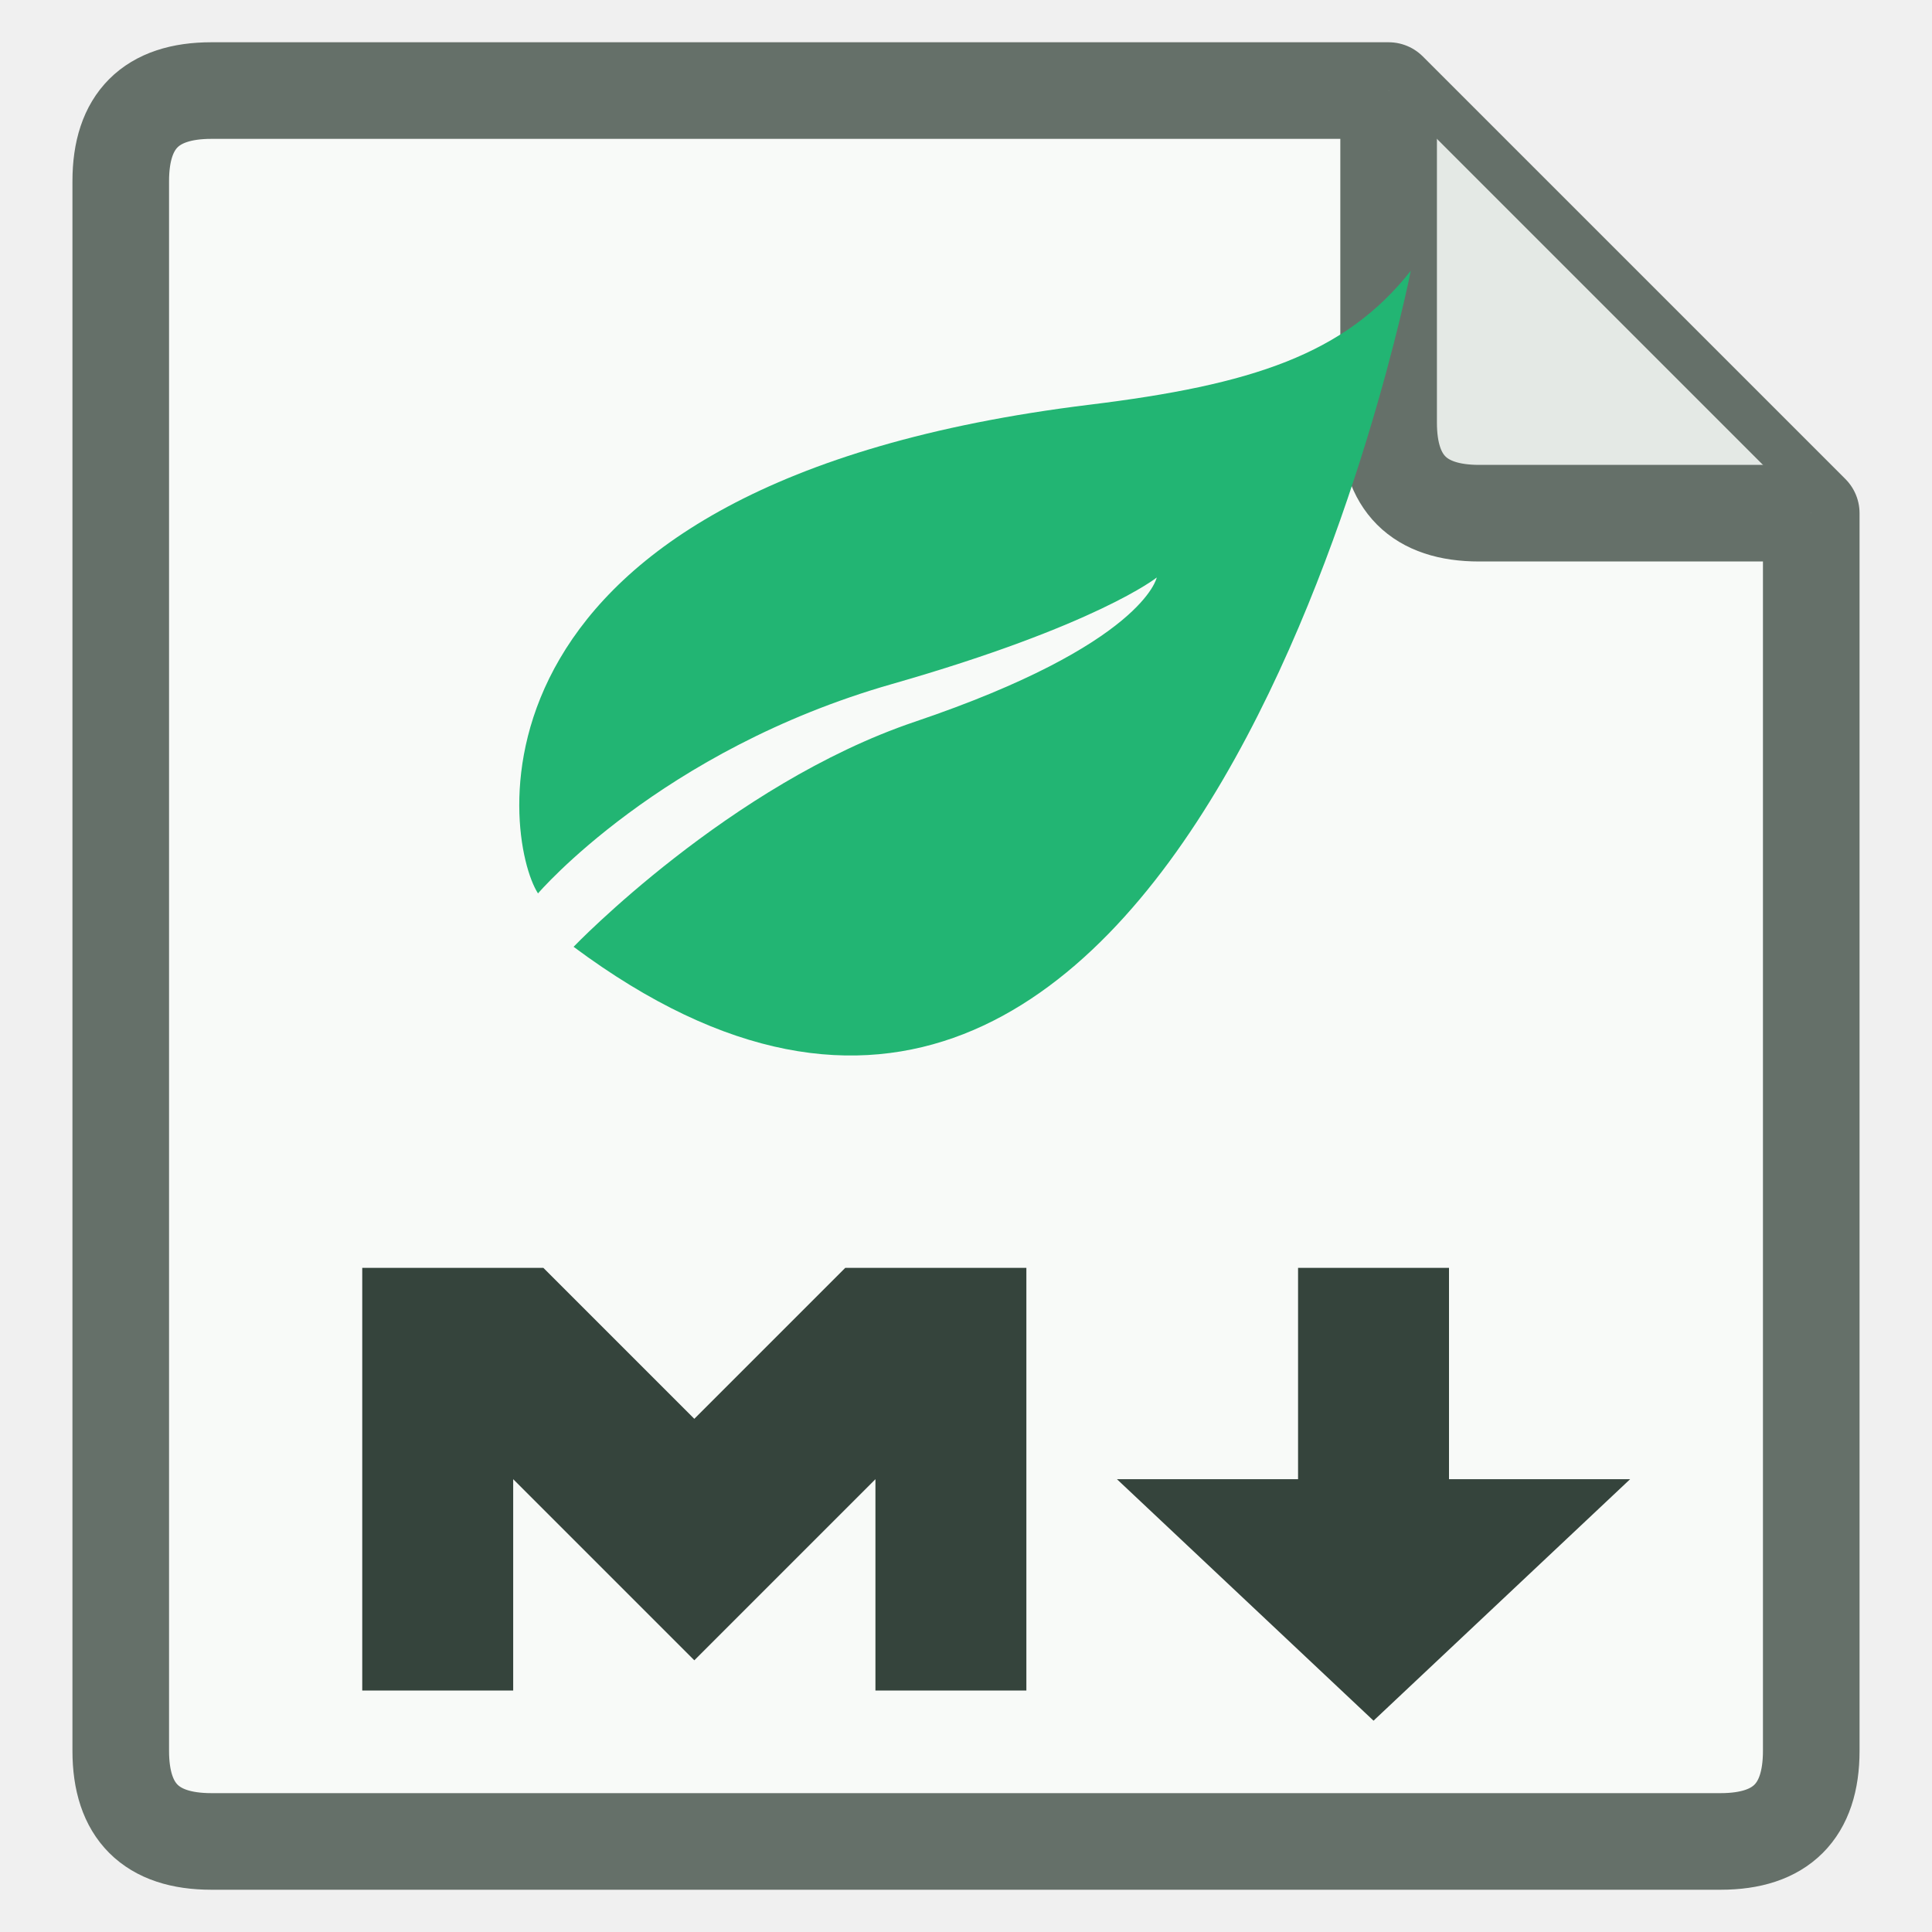
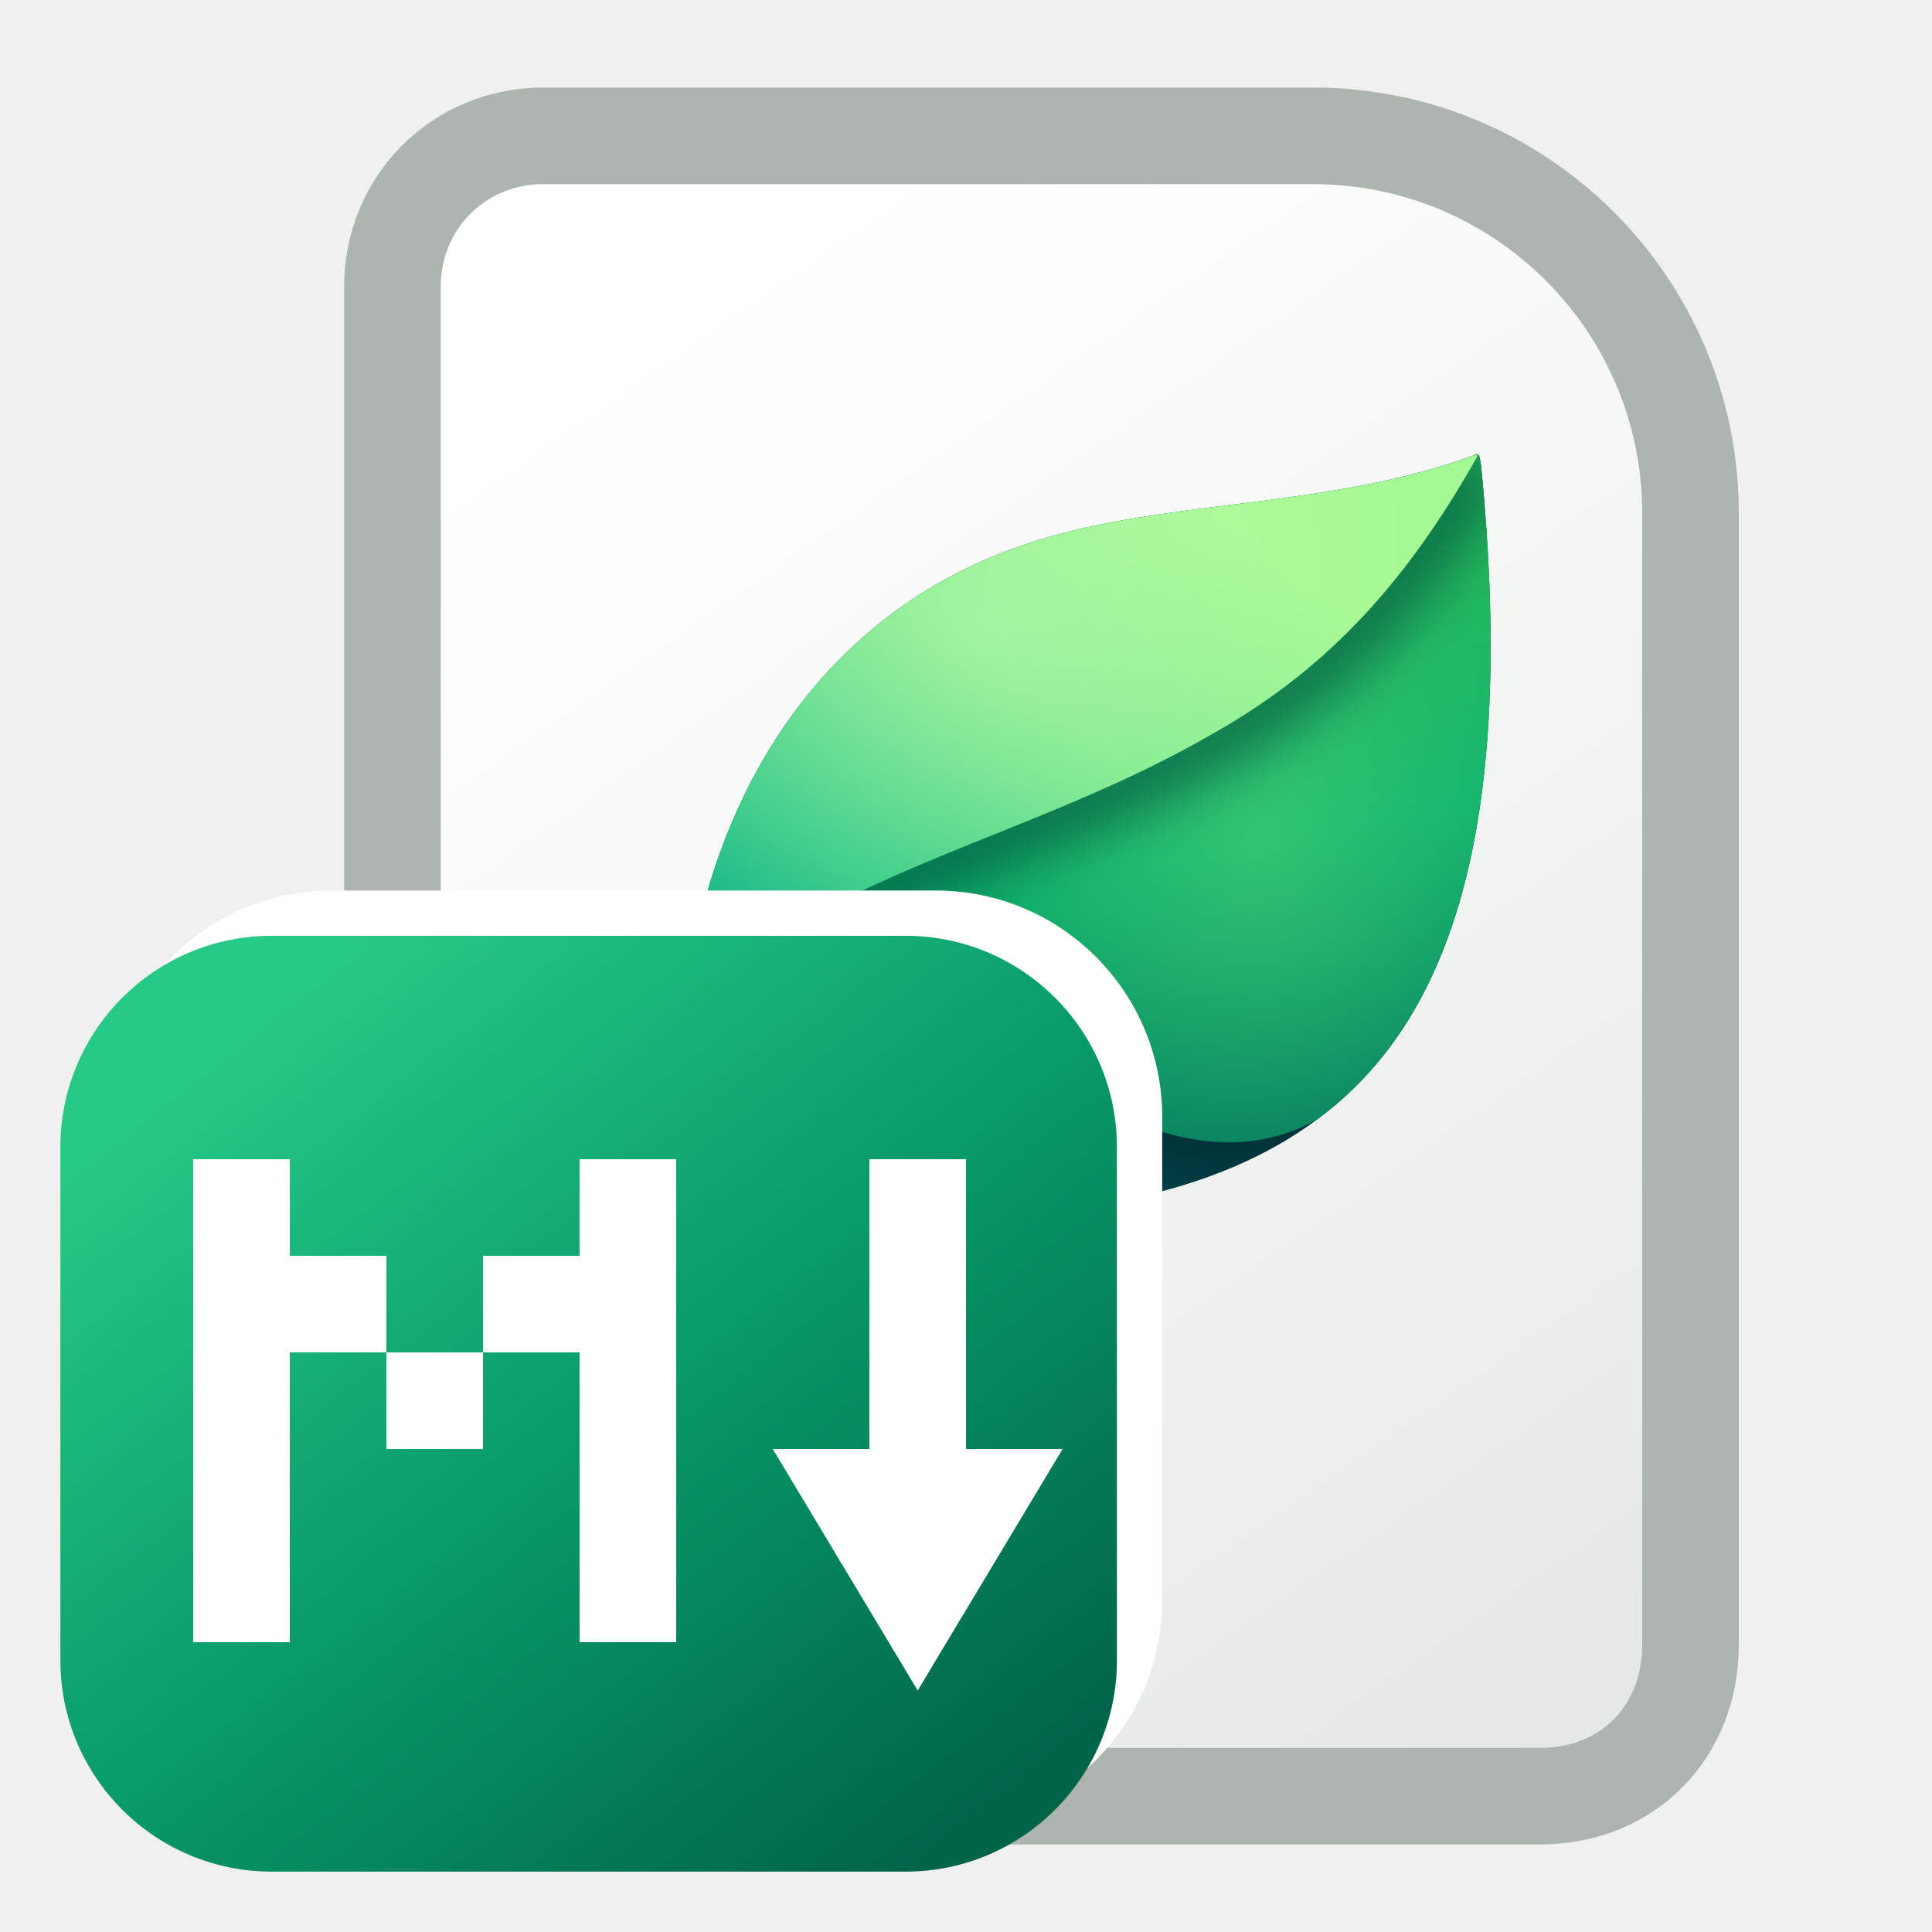
- <svg xmlns="http://www.w3.org/2000/svg" viewBox="0 0 64 64" fill="none">
-   <path d="M7 3H46L60 17V58Q60 61 57 61H7Q4 61 4 58V6Q4 3 7 3Z" fill="#F8FAF8" stroke="#657069" stroke-width="3.2" stroke-linejoin="round" />
-   <path d="M46 3V14Q46 17 49 17H60" fill="#E4E9E5" stroke="#657069" stroke-width="3.2" stroke-linejoin="round" />
-   <path transform="translate(12 2) scale(.078)" fill="#22B573" d="M74.65,353.8c-14.67-22.67-38.65-174.11,234.22-207.56,68.89-8.44,108.44-21.33,136.44-56.89,0,0-94.67,481.33-355.56,287.11,0,0,66.17-68.94,144.89-95.56,97.18-32.85,102.78-61.28,102.78-61.28,0,0-25.33,20.33-112.56,45.28-98.27,28.1-150.22,88.89-150.22,88.89" />
-   <path fill="#35443C" d="M12 42H18L23 47L28 42H34V56H29V49L23 55L17 49V56H12ZM43 42H48V49H54L45.5 57L37 49H43Z" />
+ <svg xmlns="http://www.w3.org/2000/svg" xmlns:xlink="http://www.w3.org/1999/xlink" width="20" height="20" viewBox="0 0 64 64">
+   <defs>
+     <path id="leaf-outline" d="M 648 142 C 555 176 453 169 370 197 C 258 234 190 326 165 438 C 150 507 153 601 171 656 C 173 664 176 667 183 662 C 231 623 278 618 334 615 C 430 612 503 592 556 550 C 641 483 672 354 652 149 C 651 143 651 140 648 142 Z" />
+     <path id="leaf-body" d="M 107 103 H 707 V 466 L 551 554 C 514 575 475 572 433 555 C 365 528 309 473 226 483 C 190 487 166 514 159 559 H 107 Z" />
+     <path id="leaf-fold" d="M 648 142 C 555 176 453 169 370 197 C 258 234 190 326 165 438 C 154 485 152 538 159 585 C 154 511 184 460 246 423 C 326 382 404 362 487 314 C 552 277 603 226 650 142 Z" />
+     <linearGradient id="underside-color" x1="442" y1="535" x2="206" y2="661" gradientUnits="userSpaceOnUse">
+       <stop stop-color="#003d43" />
+       <stop offset="0.65" stop-color="#00635f" />
+       <stop offset="1" stop-color="#079c83" />
+     </linearGradient>
+     <radialGradient id="underside-light" cx="193" cy="637" r="213" gradientTransform="translate(0 -191.1) scale(1 1.3)" gradientUnits="userSpaceOnUse">
+       <stop stop-color="#22c5a3" stop-opacity="0.8" />
+       <stop offset="1" stop-color="#22c5a3" stop-opacity="0" />
+     </radialGradient>
+     <linearGradient id="body-color" x1="477" y1="225" x2="535" y2="574" gradientUnits="userSpaceOnUse">
+       <stop stop-color="#24ba5c" />
+       <stop offset="0.45" stop-color="#0cb16c" />
+       <stop offset="1" stop-color="#00765d" />
+     </linearGradient>
+     <radialGradient id="body-light" cx="516" cy="383" r="192" gradientTransform="translate(0 -114.9) scale(1 1.3)" gradientUnits="userSpaceOnUse">
+       <stop stop-color="#54d878" stop-opacity="0.5" />
+       <stop offset="1" stop-color="#54d878" stop-opacity="0" />
+     </radialGradient>
+     <linearGradient id="fold-color" x1="478" y1="169" x2="214" y2="502" gradientUnits="userSpaceOnUse">
+       <stop stop-color="#a5f994" />
+       <stop offset="0.38" stop-color="#7eea90" />
+       <stop offset="0.72" stop-color="#38cc8a" />
+       <stop offset="1" stop-color="#08ad86" />
+     </linearGradient>
+     <radialGradient id="fold-light" cx="0" cy="0" r="236" gradientTransform="translate(351 245) rotate(-22) scale(1.15 0.78)" gradientUnits="userSpaceOnUse">
+       <stop stop-color="#d1ffb3" stop-opacity="0.42" />
+       <stop offset="1" stop-color="#d1ffb3" stop-opacity="0" />
+     </radialGradient>
+     <clipPath id="leaf-clip">
+       <use xlink:href="#leaf-outline" />
+     </clipPath>
+     <clipPath id="body-clip">
+       <use xlink:href="#leaf-body" />
+     </clipPath>
+     <filter id="fold-shadow" x="-30%" y="-30%" width="160%" height="160%" color-interpolation-filters="sRGB">
+       <feGaussianBlur stdDeviation="18" />
+     </filter>
+     <filter id="curl-shadow" x="-30%" y="-60%" width="160%" height="220%" color-interpolation-filters="sRGB">
+       <feGaussianBlur stdDeviation="14" />
+     </filter>
+     <linearGradient id="page-face" x1="20" y1="12" x2="52" y2="58" gradientUnits="userSpaceOnUse">
+       <stop stop-color="#ffffff" />
+       <stop offset="1" stop-color="#e5e9e6" />
+     </linearGradient>
+     <linearGradient id="badge-face" x1="8" y1="34" x2="30" y2="62" gradientUnits="userSpaceOnUse">
+       <stop stop-color="#27c986" />
+       <stop offset="0.5" stop-color="#089a68" />
+       <stop offset="1" stop-color="#006449" />
+     </linearGradient>
+   </defs>
+   <path id="document-page" d="M 18 4.5 H 43.5 C 50.4 4.5 56 10.1 56 17 V 54.5 C 56 57.3 54 59.5 51 59.5 H 18 C 15.2 59.5 13 57.3 13 54.5 V 9.5 C 13 6.7 15.2 4.5 18 4.5 Z" fill="url(#page-face)" stroke="#aeb5af" stroke-width="3.2" stroke-linejoin="round" />
+   <g transform="translate(14.29333 7.506667) scale(0.05333333)">
+     <g clip-path="url(#leaf-clip)">
+       <g id="curled-underside">
+         <use xlink:href="#leaf-outline" fill="url(#underside-color)" />
+         <use xlink:href="#leaf-outline" fill="url(#underside-light)" />
+         <path d="M 159 559 C 166 514 190 487 226 483 C 309 473 365 528 433 555 C 475 572 514 575 551 554" fill="none" stroke="#002d35" stroke-width="30" stroke-opacity="0.75" filter="url(#curl-shadow)" />
+       </g>
+       <g id="emerald-body">
+         <use xlink:href="#leaf-body" fill="url(#body-color)" />
+         <use xlink:href="#leaf-body" fill="url(#body-light)" />
+         <g clip-path="url(#body-clip)">
+           <path d="M 159 585 C 154 511 184 460 246 423 C 326 382 404 362 487 314 C 552 277 603 226 650 142" fill="none" stroke="#004f3c" stroke-width="43" stroke-opacity="0.72" filter="url(#fold-shadow)" />
+         </g>
+       </g>
+       <g id="mint-fold">
+         <use xlink:href="#leaf-fold" fill="url(#fold-color)" />
+         <use xlink:href="#leaf-fold" fill="url(#fold-light)" />
+       </g>
+     </g>
+   </g>
+   <rect x="3.5" y="29.5" width="35" height="31" rx="7.5" fill="#ffffff" />
+   <rect id="markdown-badge" x="2" y="31" width="35" height="31" rx="7" fill="url(#badge-face)" />
+   <path id="markdown-glyph" d="M 6.4 54.4 V 38.4 H 9.6 V 41.6 H 12.8 V 44.8 H 16 V 41.6 H 19.2 V 38.4 H 22.4 V 54.4 H 19.2 V 44.8 H 16 V 48 H 12.8 V 44.8 H 9.6 V 54.4 Z M 28.8 38.4 H 32 V 48 H 35.2 L 30.4 56 L 25.6 48 H 28.8 Z" fill="#ffffff" />
</svg>
